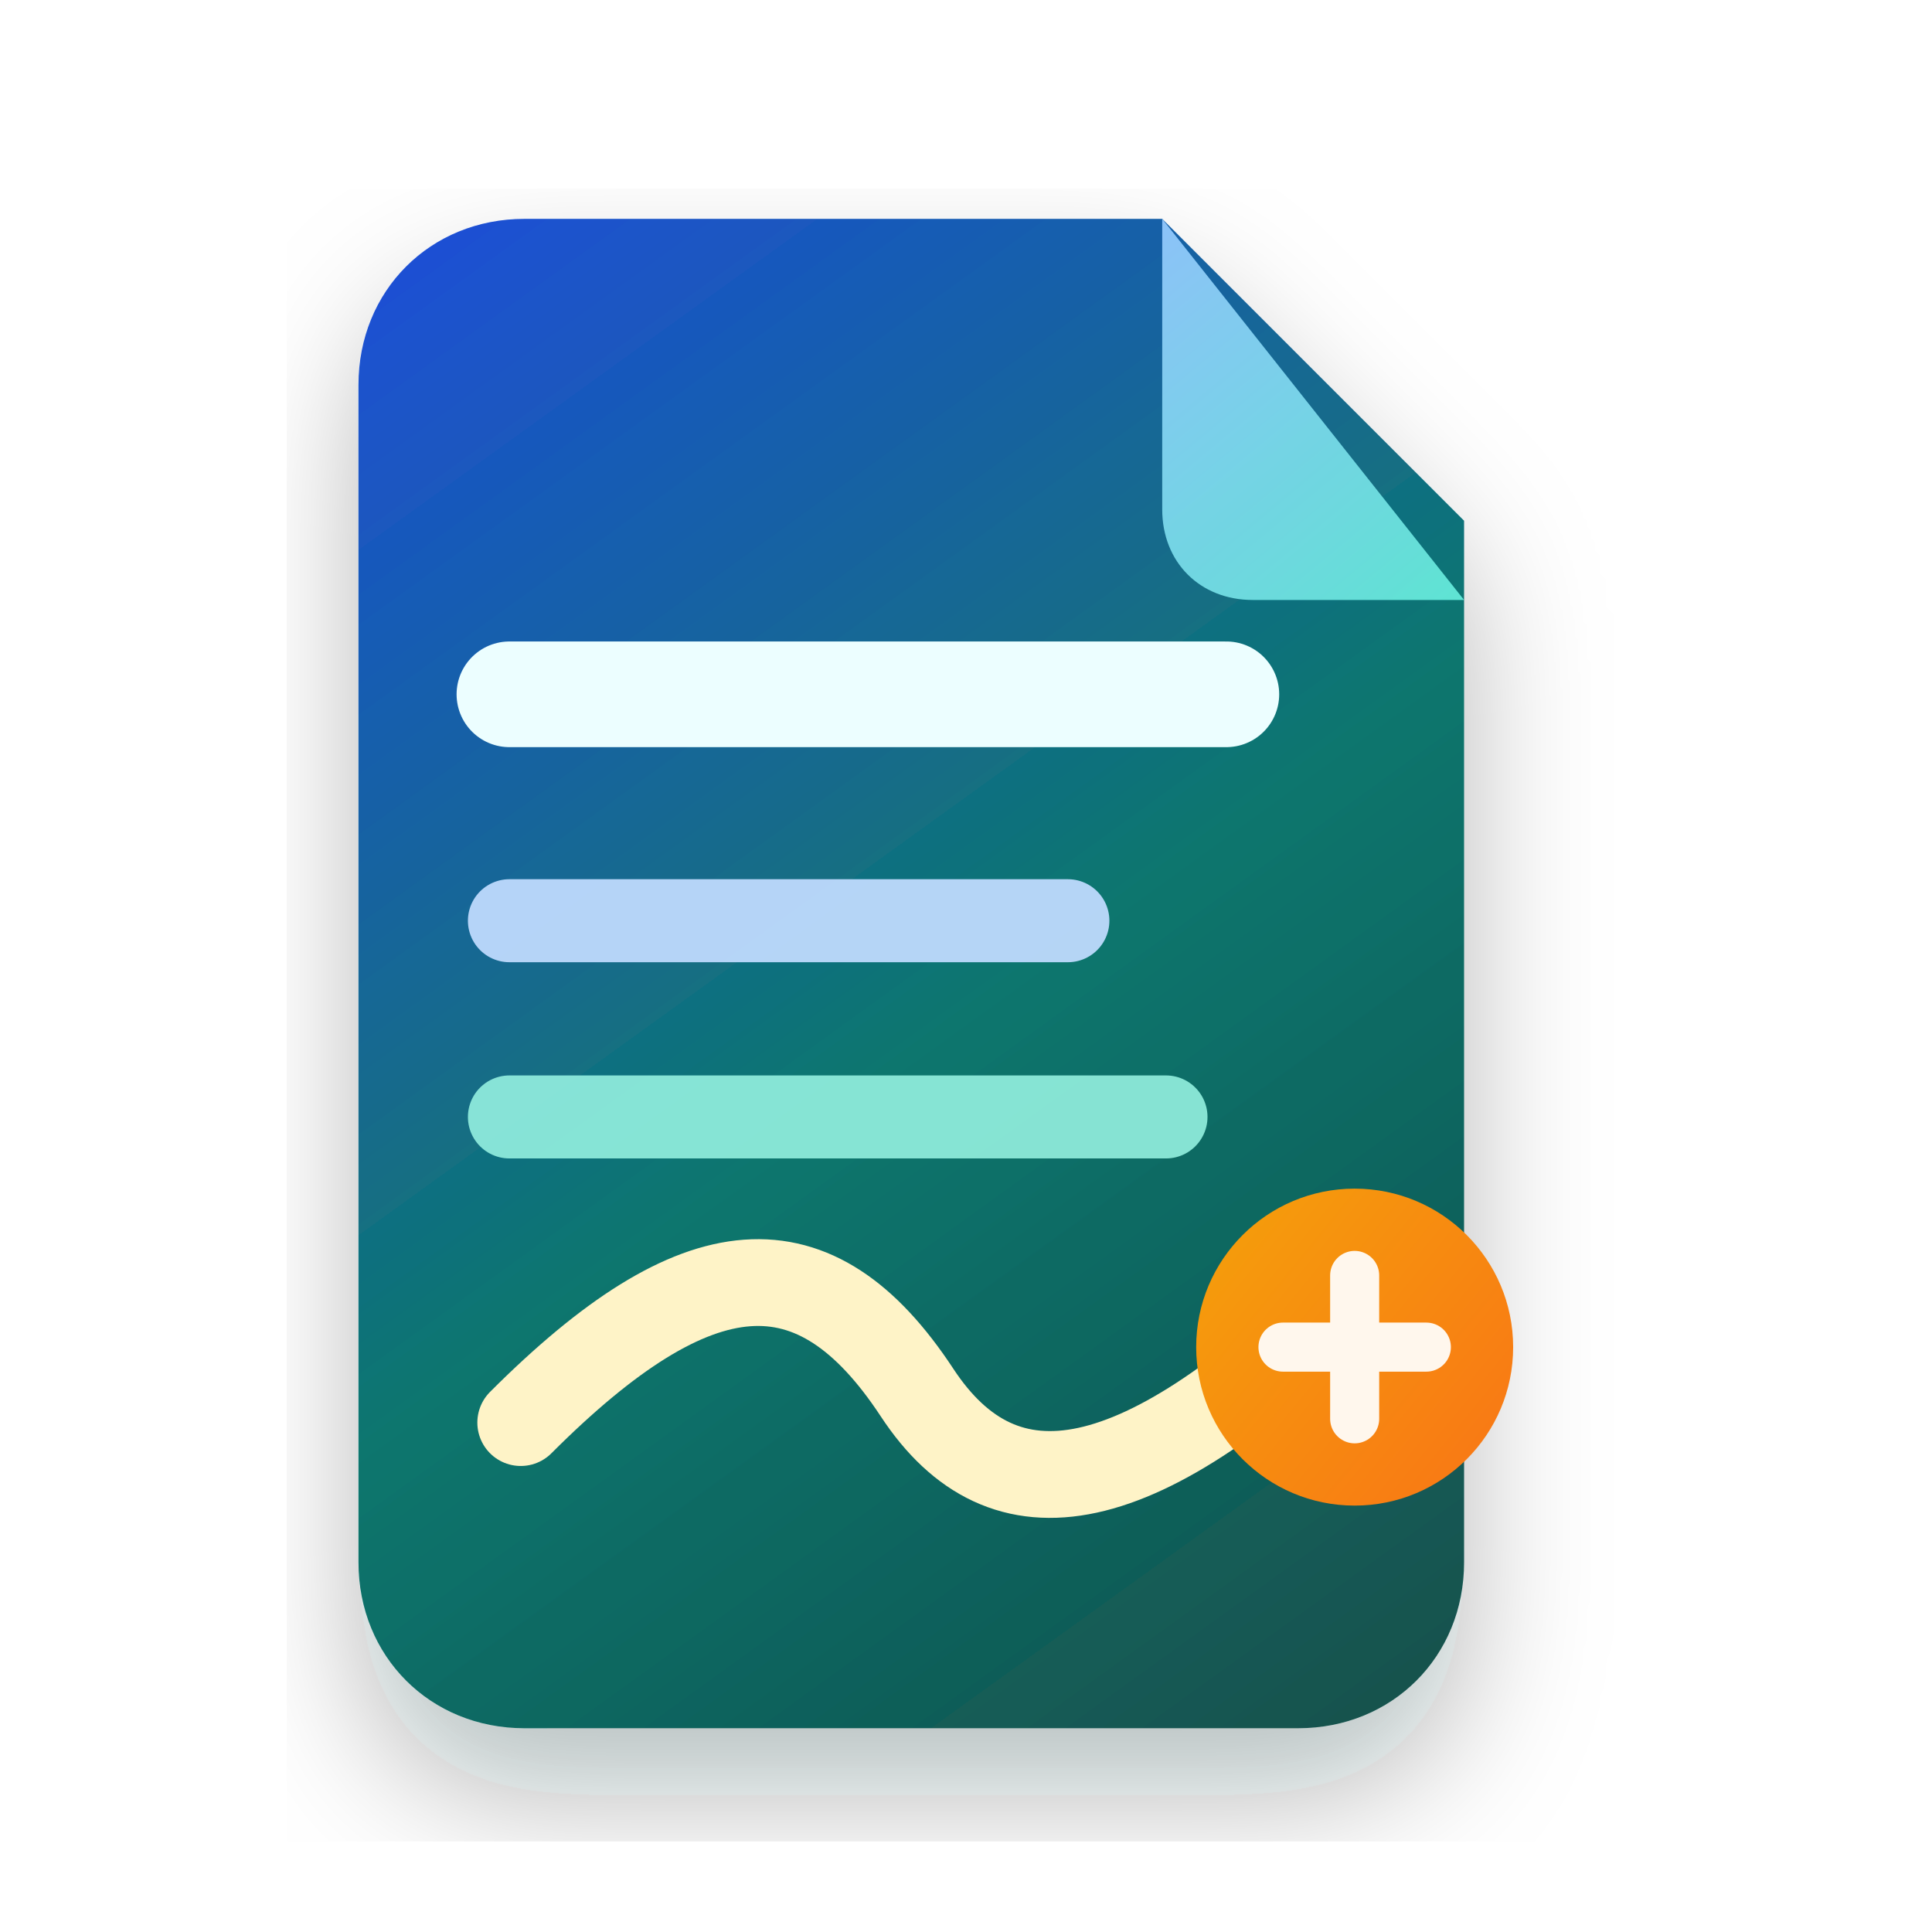
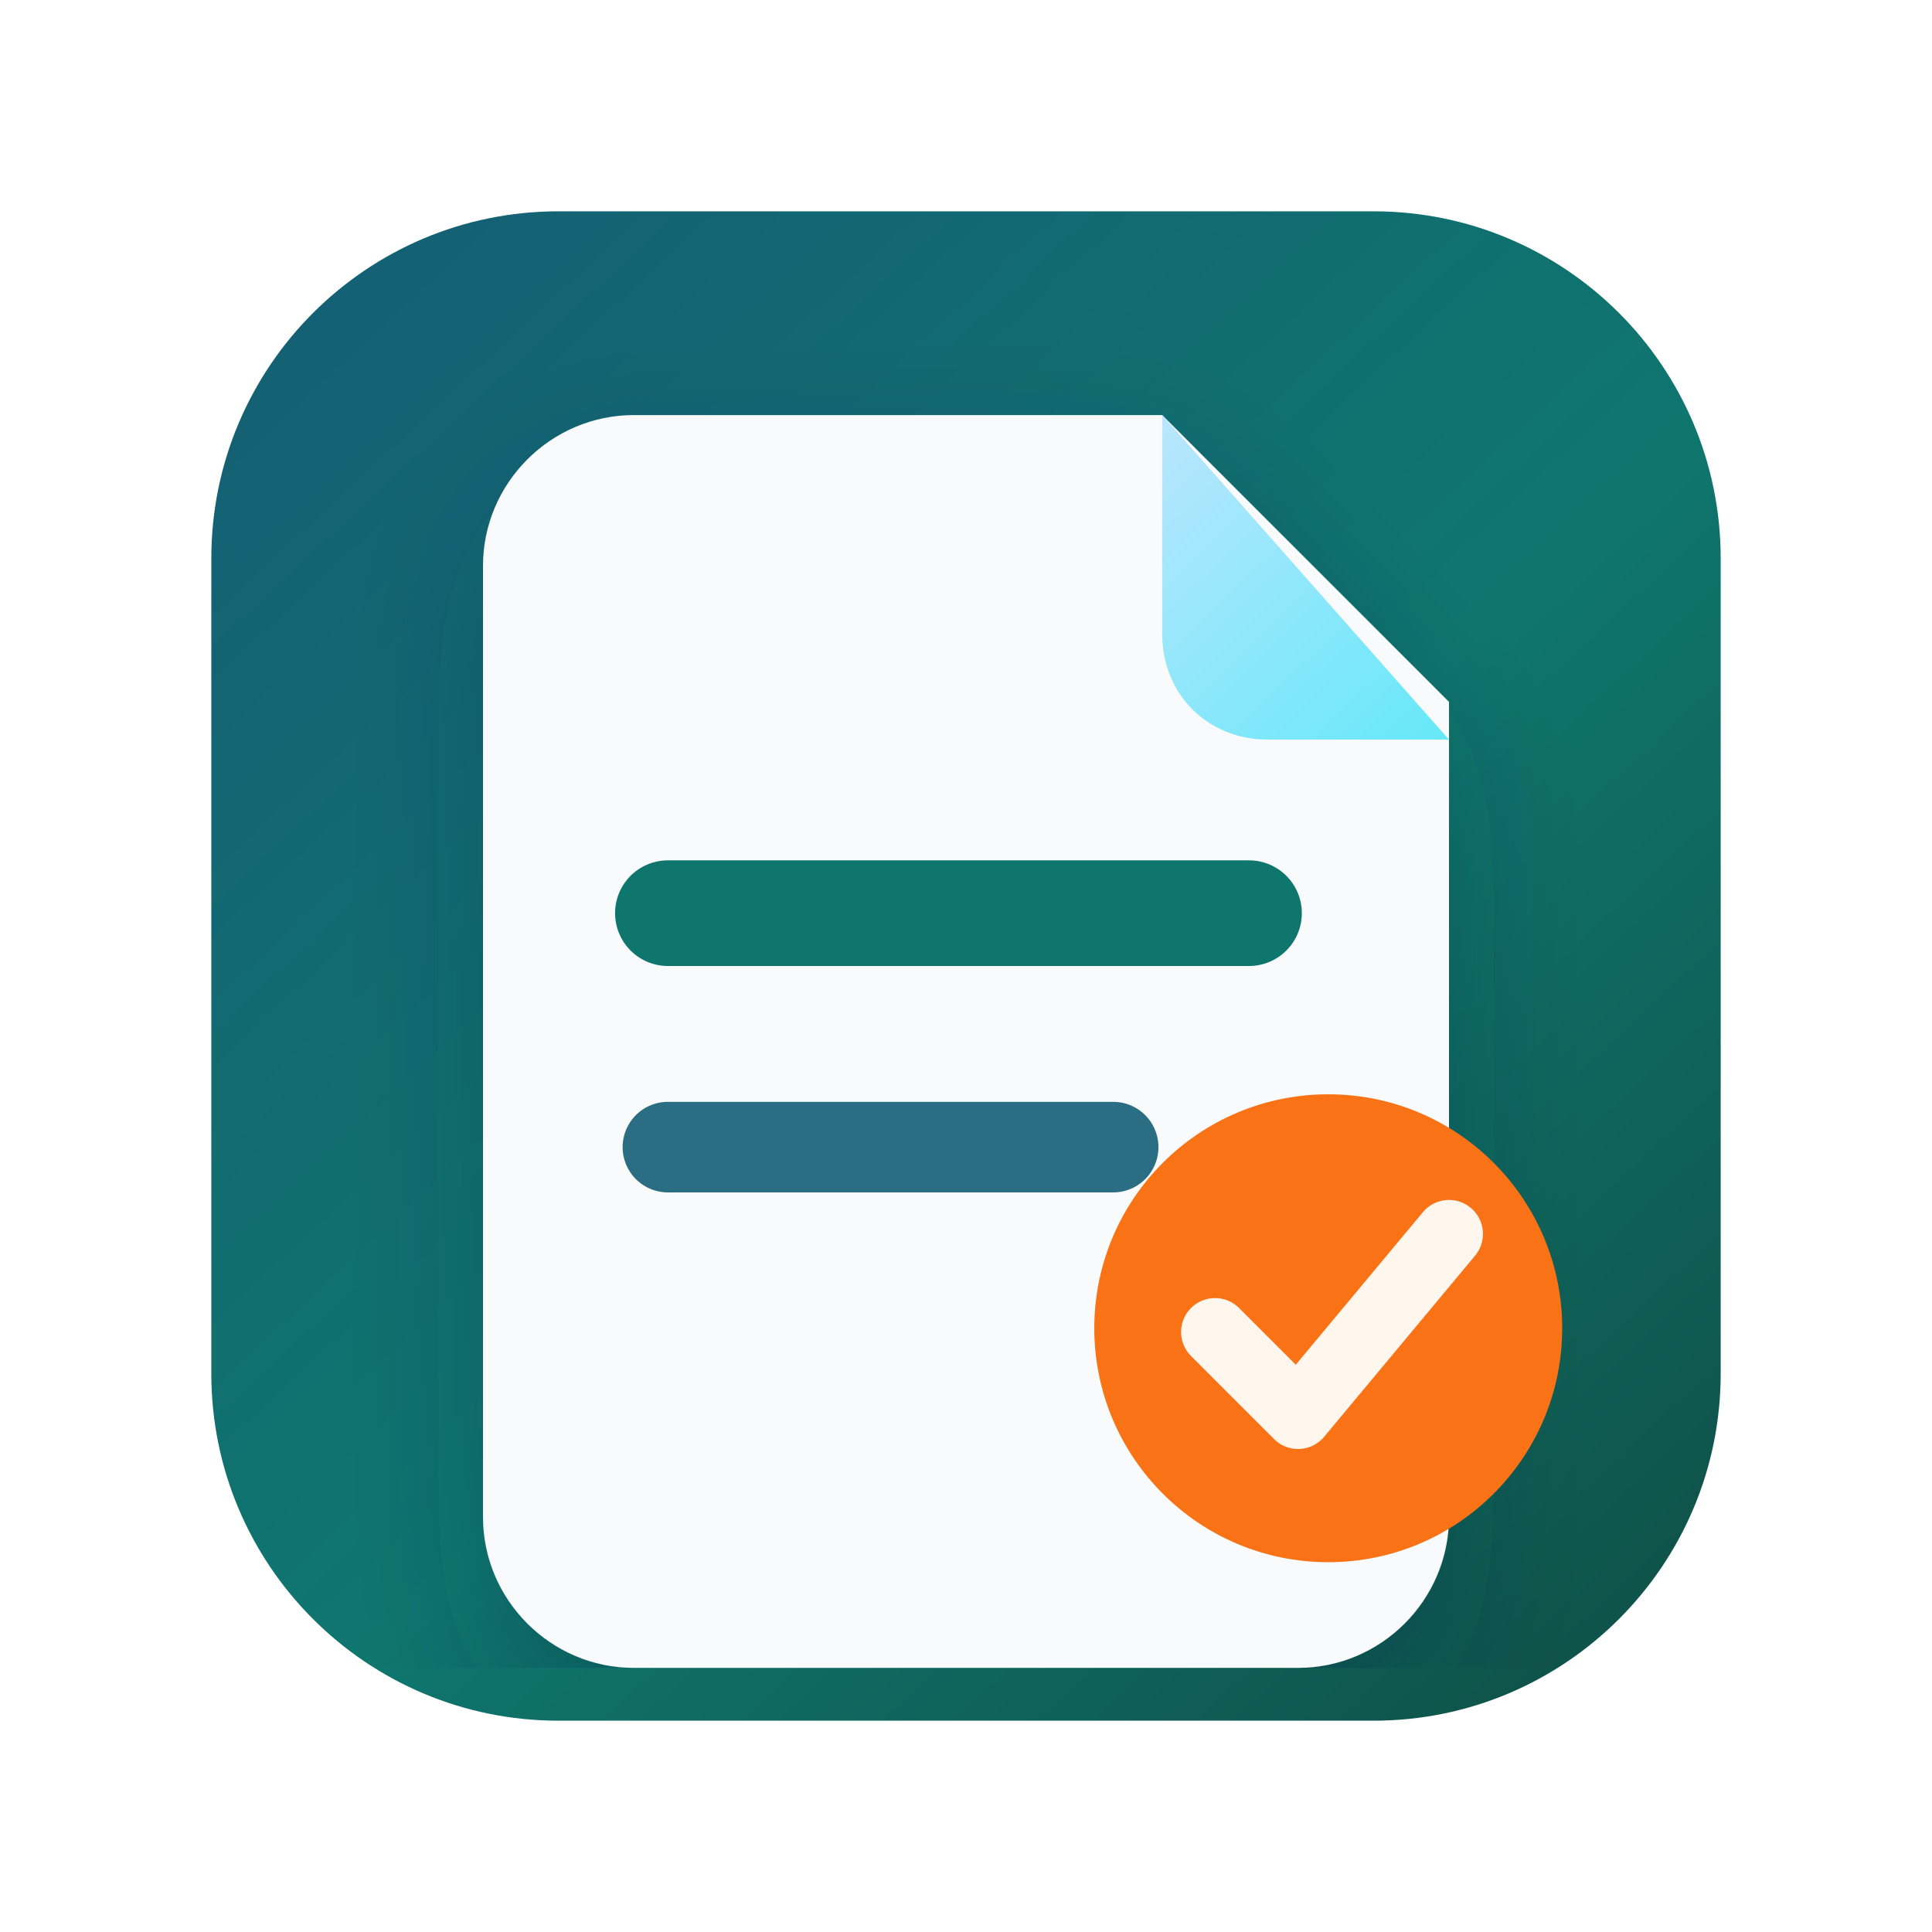
- <svg xmlns="http://www.w3.org/2000/svg" viewBox="0 0 512 512" role="img" aria-label="Modern PDF reader icon">
+ <svg xmlns="http://www.w3.org/2000/svg" viewBox="0 0 512 512" role="img" aria-label="Daily PDF reader icon">
  <defs>
-     <linearGradient id="page" x1="112" y1="54" x2="402" y2="456" gradientUnits="userSpaceOnUse">
-       <stop offset="0" stop-color="#1d4ed8" />
-       <stop offset=".52" stop-color="#0f766e" />
-       <stop offset="1" stop-color="#134e4a" />
+     <linearGradient id="bg" x1="70" y1="56" x2="442" y2="456" gradientUnits="userSpaceOnUse">
+       <stop offset="0" stop-color="#155e75" />
+       <stop offset=".55" stop-color="#0f766e" />
+       <stop offset="1" stop-color="#0f4f46" />
    </linearGradient>
-     <linearGradient id="fold" x1="302" y1="58" x2="392" y2="166" gradientUnits="userSpaceOnUse">
-       <stop offset="0" stop-color="#93c5fd" />
-       <stop offset="1" stop-color="#5eead4" />
+     <linearGradient id="fold" x1="308" y1="110" x2="386" y2="190" gradientUnits="userSpaceOnUse">
+       <stop offset="0" stop-color="#bae6fd" />
+       <stop offset="1" stop-color="#67e8f9" />
    </linearGradient>
-     <linearGradient id="badge" x1="309" y1="337" x2="397" y2="409" gradientUnits="userSpaceOnUse">
-       <stop offset="0" stop-color="#f59e0b" />
-       <stop offset="1" stop-color="#f97316" />
-     </linearGradient>
-     <filter id="shadow" x="76" y="32" width="368" height="456" color-interpolation-filters="sRGB" filterUnits="userSpaceOnUse">
-       <feDropShadow dx="0" dy="18" stdDeviation="18" flood-color="#0f172a" flood-opacity=".28" />
+     <filter id="softShadow" x="70" y="70" width="372" height="372" color-interpolation-filters="sRGB" filterUnits="userSpaceOnUse">
+       <feDropShadow dx="0" dy="16" stdDeviation="18" flood-color="#082f49" flood-opacity=".28" />
    </filter>
  </defs>
-   <path d="M139 58h169l80 80v276c0 25-19 44-44 44H139c-25 0-44-19-44-44V102c0-25 19-44 44-44z" fill="url(#page)" filter="url(#shadow)" />
-   <path d="M308 58v77c0 14 10 24 24 24h56z" fill="url(#fold)" opacity=".96" />
-   <path d="M135 184h190" stroke="#ecfeff" stroke-width="28" stroke-linecap="round" />
-   <path d="M135 244h148" stroke="#bfdbfe" stroke-width="22" stroke-linecap="round" opacity=".94" />
-   <path d="M135 296h174" stroke="#99f6e4" stroke-width="22" stroke-linecap="round" opacity=".86" />
-   <path d="M138 377c47-47 78-49 105-8 23 35 59 29 116-27" fill="none" stroke="#fef3c7" stroke-width="23" stroke-linecap="round" stroke-linejoin="round" />
-   <circle cx="359" cy="357" r="42" fill="url(#badge)" />
-   <path d="M340 357h38m-19-19v38" stroke="#fff7ed" stroke-width="13" stroke-linecap="round" />
+   <rect x="56" y="56" width="400" height="400" rx="92" fill="url(#bg)" />
+   <path d="M168 110h140l76 76v216c0 22-18 40-40 40H168c-22 0-40-18-40-40V150c0-22 18-40 40-40z" fill="#f8fafc" filter="url(#softShadow)" />
+   <path d="M308 110v58c0 16 12 28 28 28h48z" fill="url(#fold)" />
+   <path d="M177 242h154" stroke="#0f766e" stroke-width="28" stroke-linecap="round" />
+   <path d="M177 304h118" stroke="#155e75" stroke-width="24" stroke-linecap="round" opacity=".9" />
+   <circle cx="352" cy="352" r="62" fill="#f97316" />
+   <path d="m322 353 22 22 40-48" fill="none" stroke="#fff7ed" stroke-width="18" stroke-linecap="round" stroke-linejoin="round" />
</svg>
